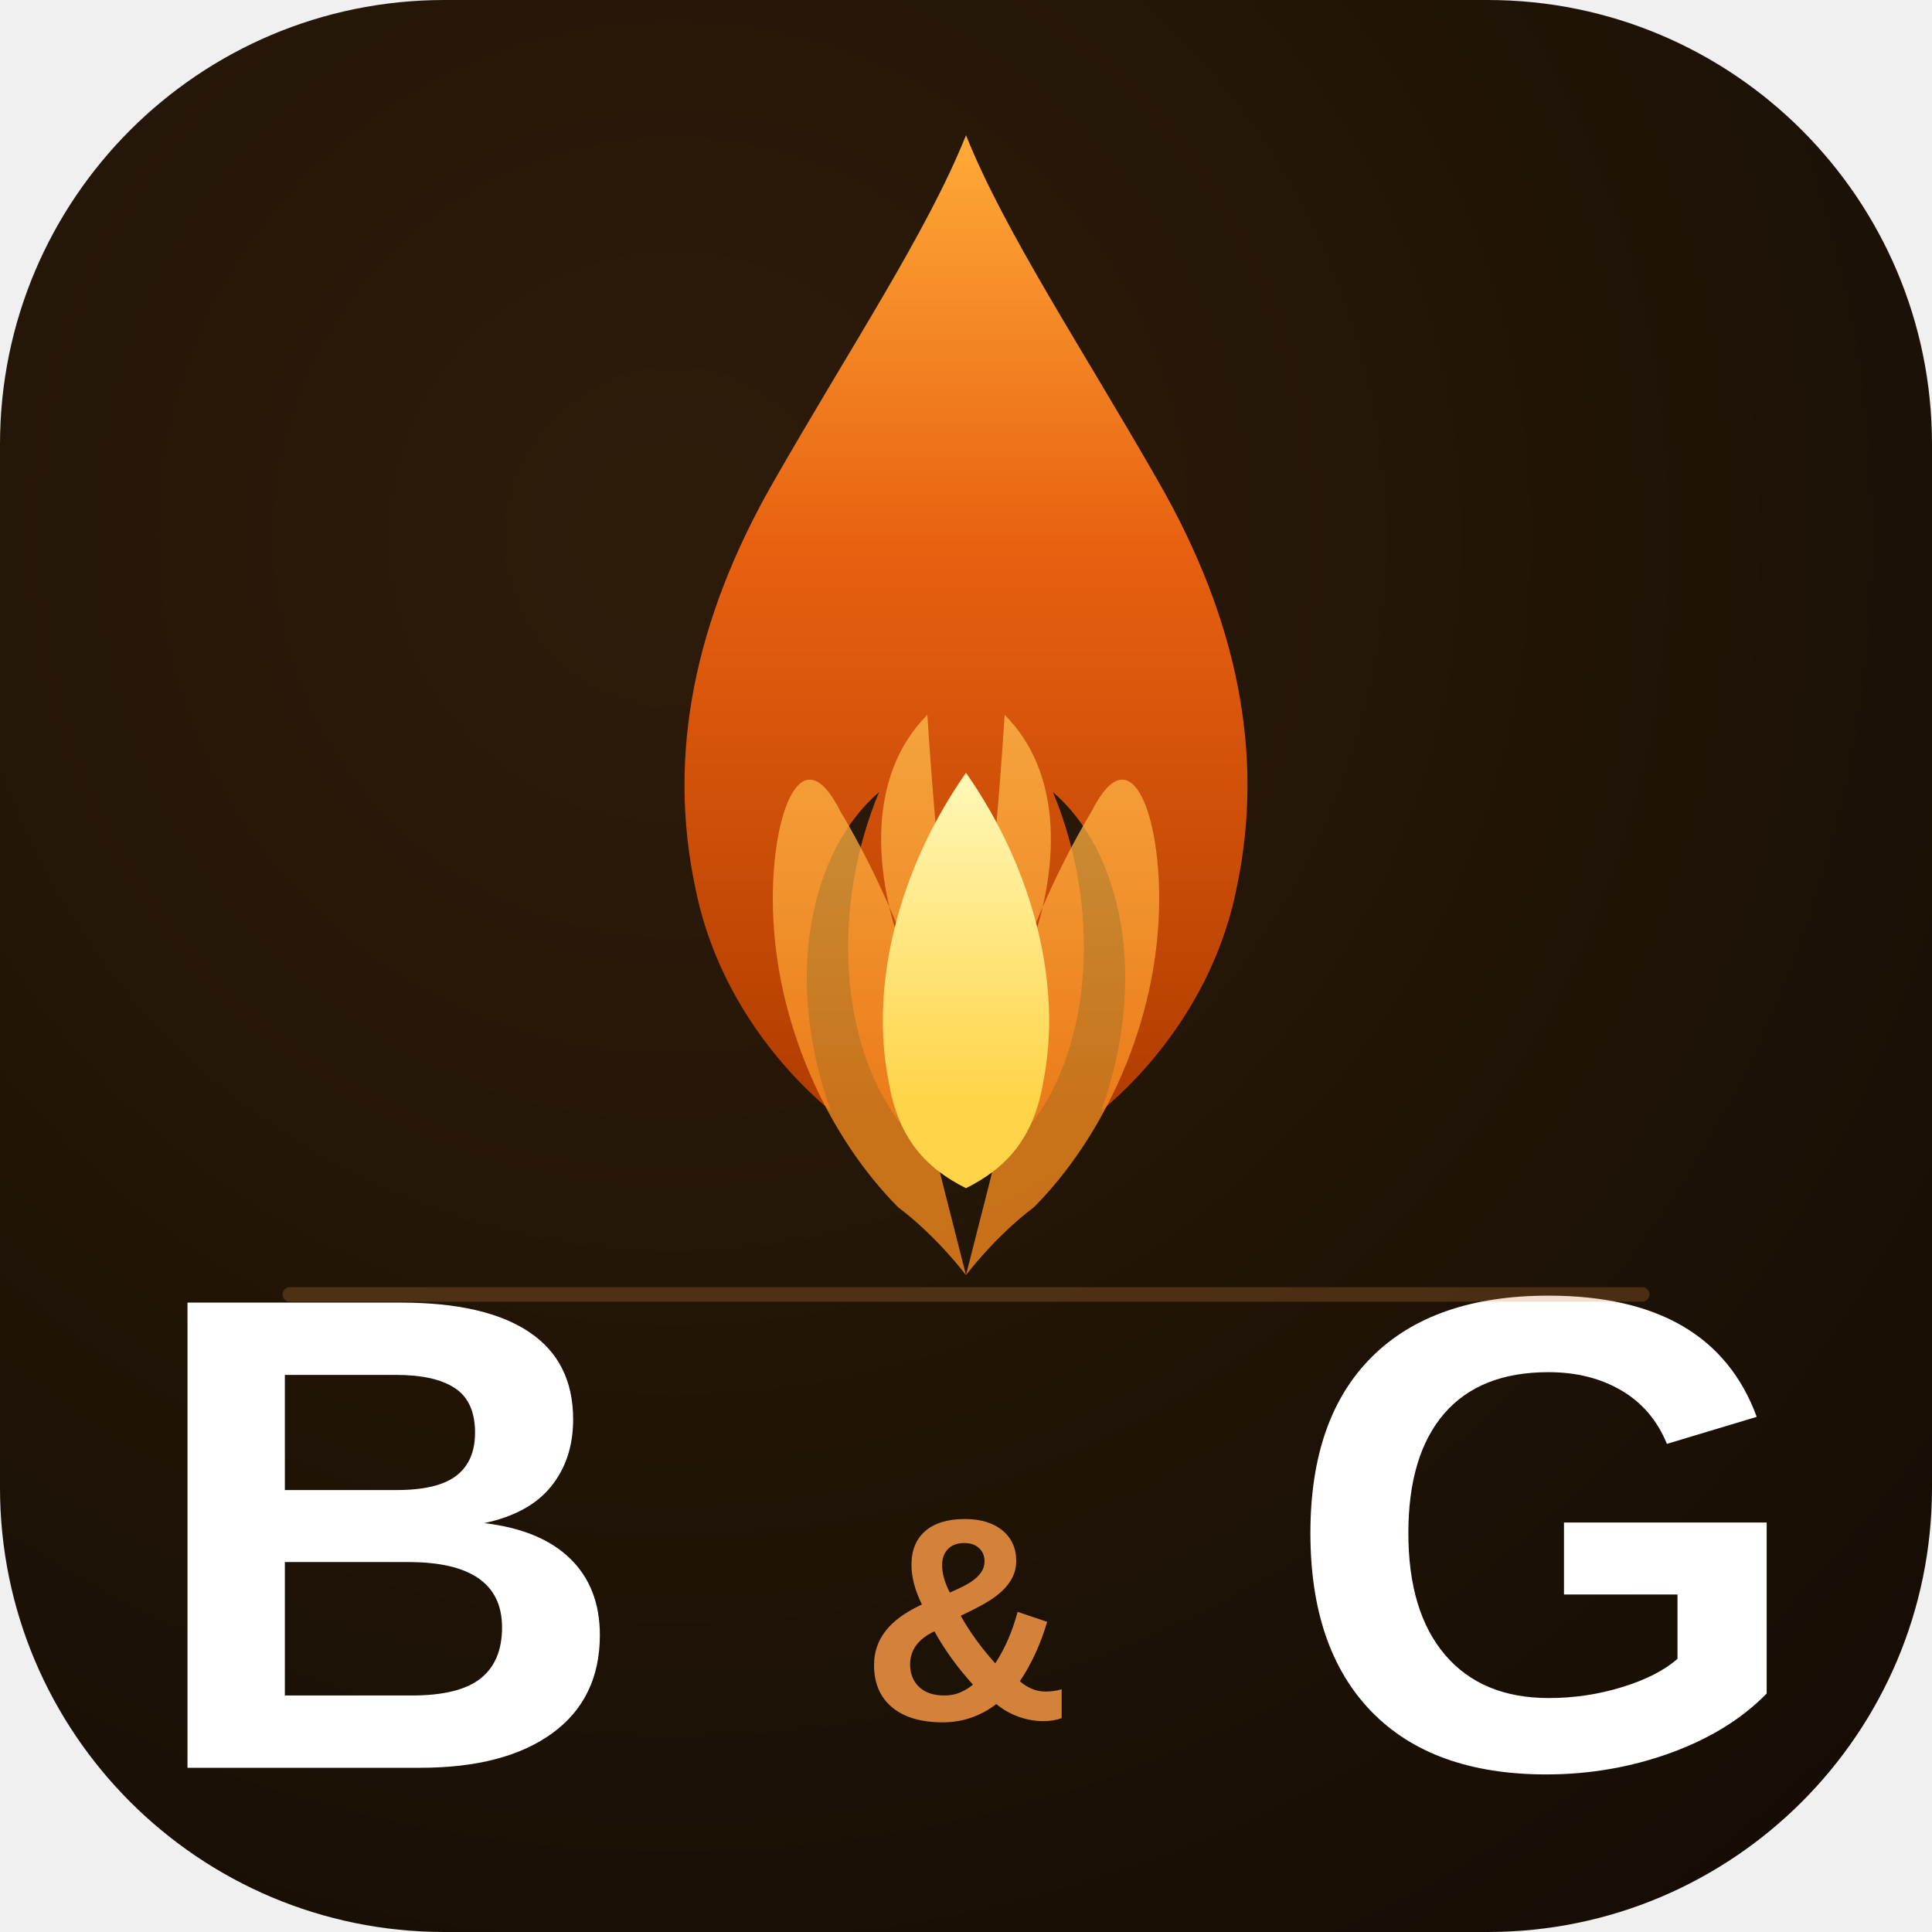
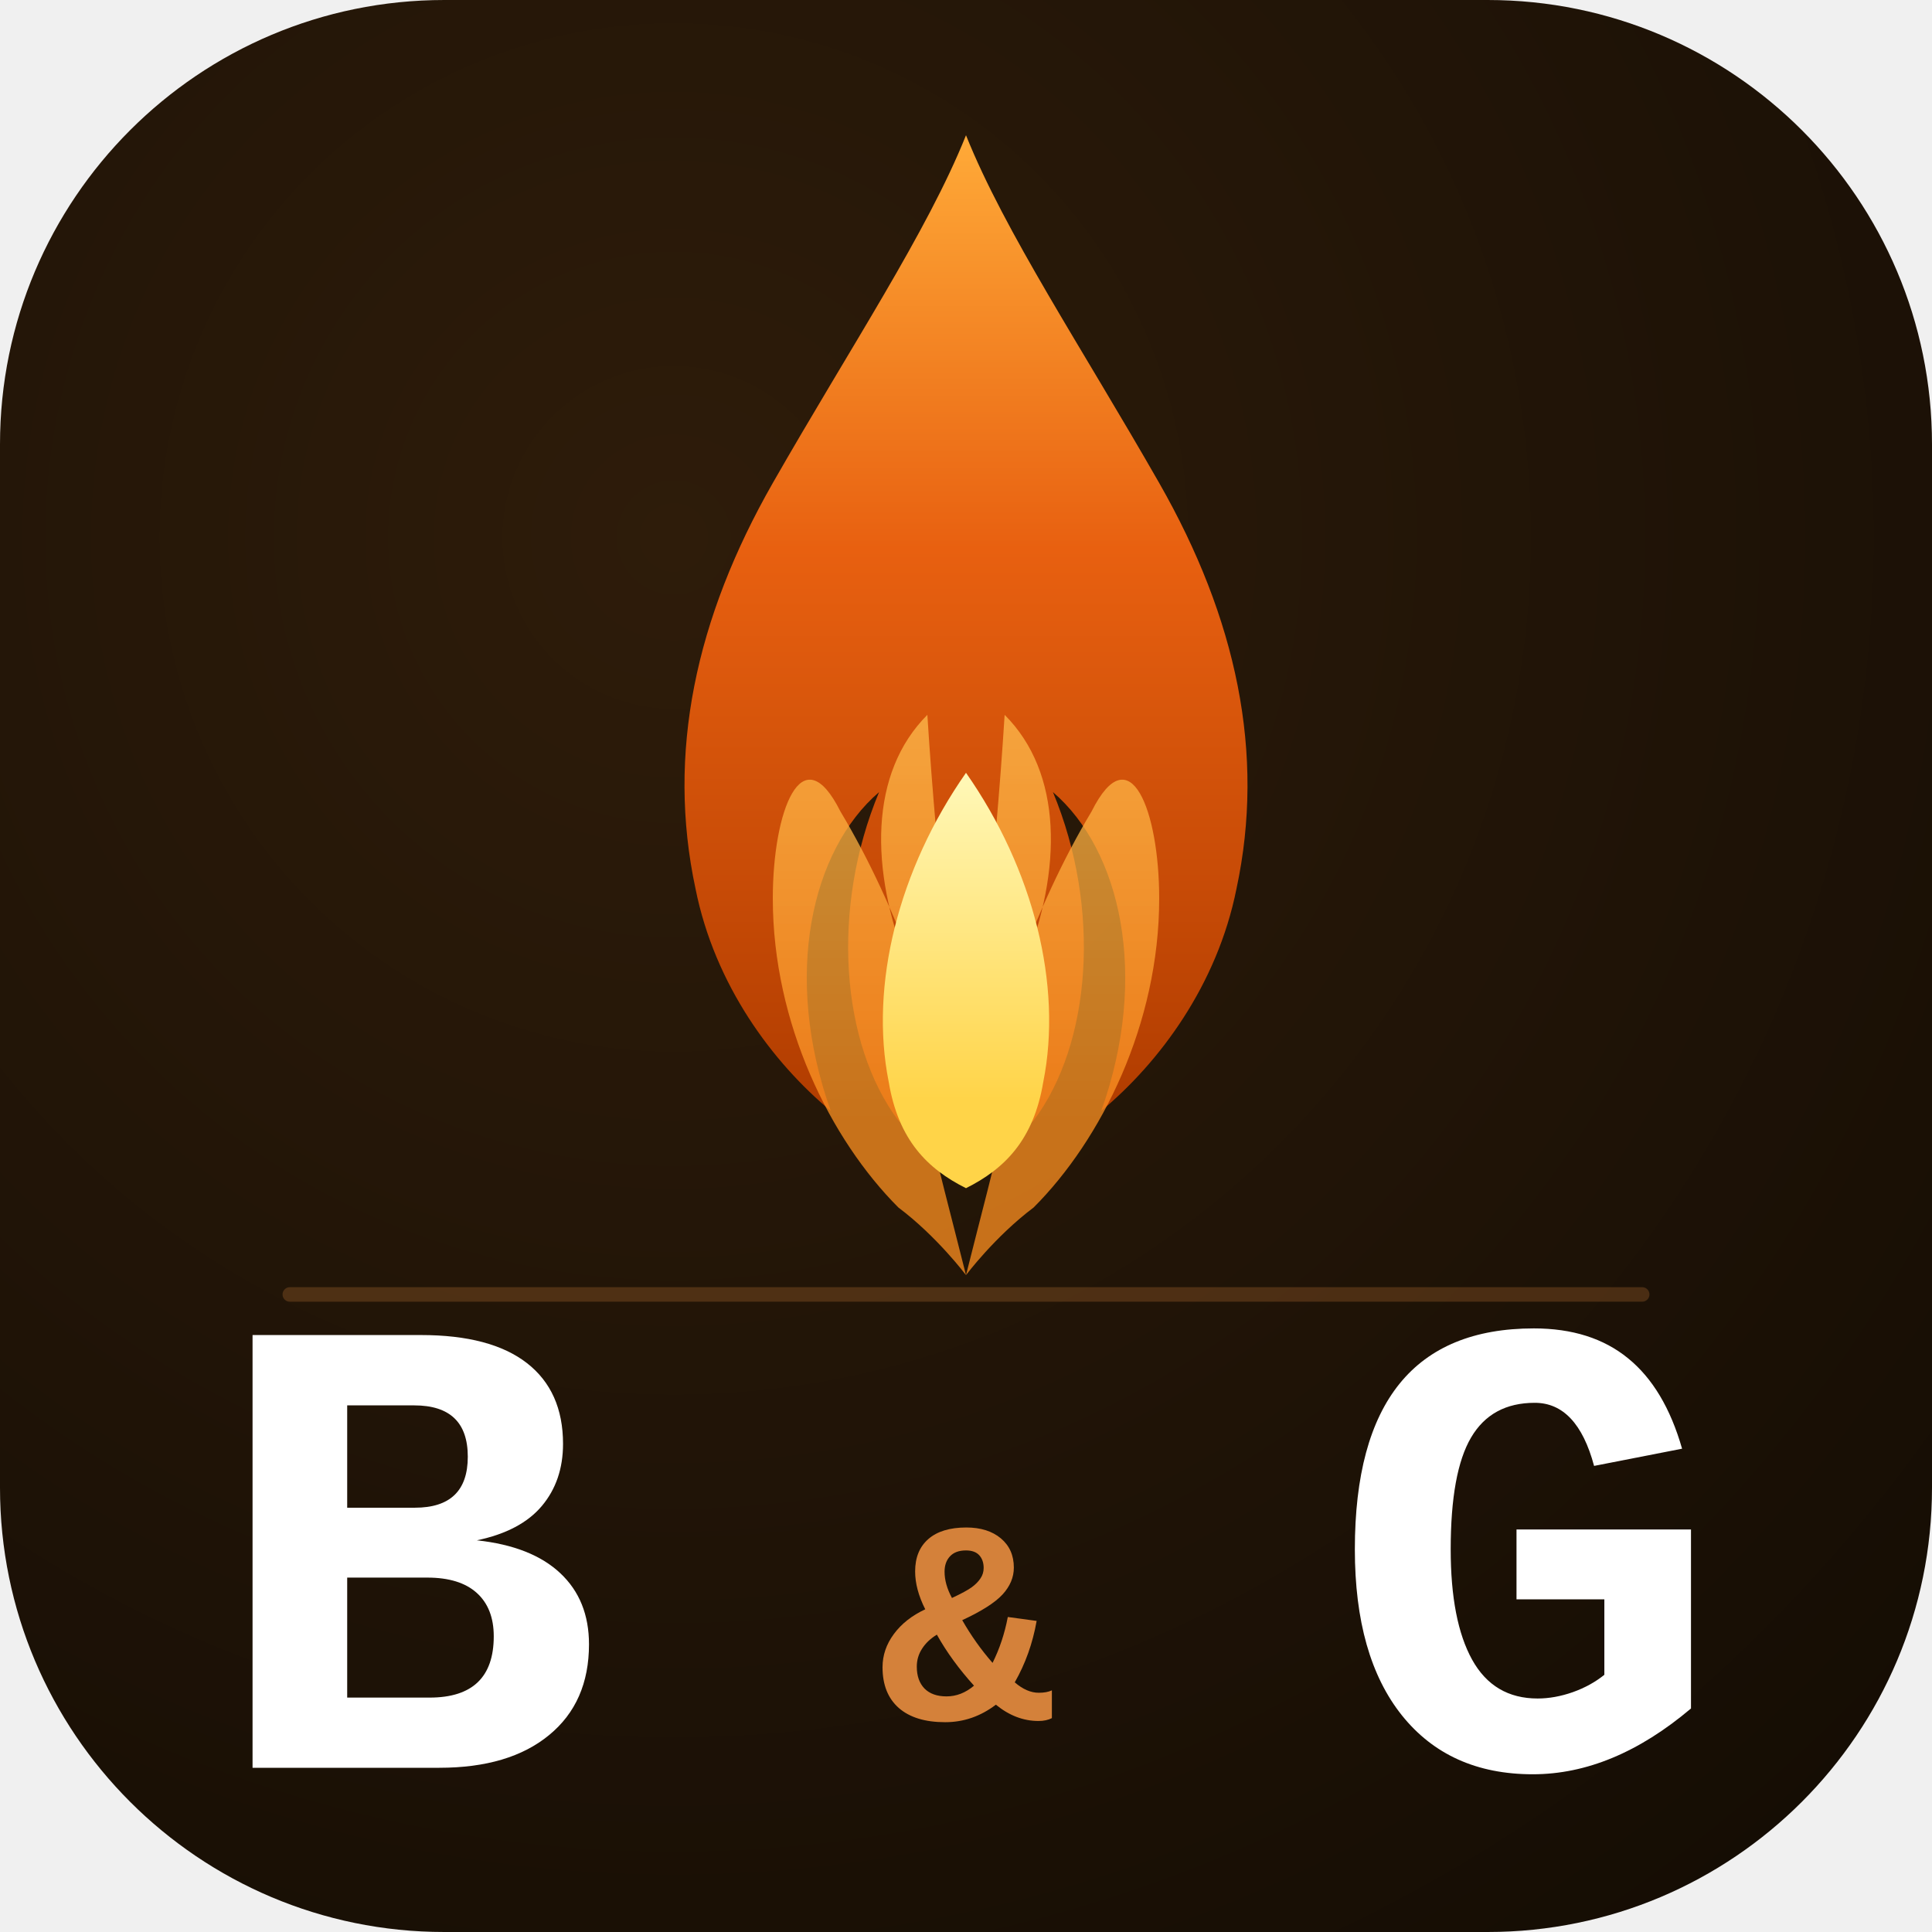
<svg xmlns="http://www.w3.org/2000/svg" width="200" height="200" viewBox="0 0 200 200" fill="none">
  <defs>
    <radialGradient id="bg" cx="35%" cy="28%" r="88%">
      <stop offset="0%" stop-color="#2E1C0A" />
      <stop offset="100%" stop-color="#150D04" />
    </radialGradient>
    <linearGradient id="gFlameOut" x1="100" y1="14" x2="100" y2="116" gradientUnits="userSpaceOnUse">
      <stop offset="0%" stop-color="#FFAA38" />
      <stop offset="42%" stop-color="#E86010" />
      <stop offset="100%" stop-color="#B03C00" />
    </linearGradient>
    <linearGradient id="gFlameMid" x1="100" y1="58" x2="100" y2="116" gradientUnits="userSpaceOnUse">
      <stop offset="0%" stop-color="#FFD060" />
      <stop offset="100%" stop-color="#FF9020" />
    </linearGradient>
    <linearGradient id="gFlameCore" x1="100" y1="80" x2="100" y2="114" gradientUnits="userSpaceOnUse">
      <stop offset="0%" stop-color="#FFF8B8" />
      <stop offset="100%" stop-color="#FFD448" />
    </linearGradient>
  </defs>
  <rect width="200" height="200" rx="46" fill="url(#bg)" />
  <path d="     M 100 14     C 104 24  112 36  120 50     C 128 64  131 78  128 92     C 126 102 120 110 114 115     C 119 101 116 88  109 82     C 114 94  113 108 107 116     C 105 118 102 120 100 121     C 98  120 95  118 93  116     C 87  108 86  94  91  82     C 84  88  81  101 86  115     C 80  110 74  102 72  92     C 69  78  72  64  80  50     C 88  36  96  24  100 14     Z   " fill="url(#gFlameOut)" />
  <path d="     M 100 118     C 97  106 93  94  87  84     C 83  76  80  84  80  93     C 80  106 86  118 93  125     C 97  128 100 132 100 132     C 97  120 94  110 94  100     C 90  90  90  80  96  74     C 97  90  99  106 100 118     Z   " fill="url(#gFlameMid)" opacity="0.75" />
  <path d="     M 100 118     C 103 106 107 94  113 84     C 117 76  120 84  120 93     C 120 106 114 118 107 125     C 103 128 100 132 100 132     C 103 120 106 110 106 100     C 110 90  110 80  104 74     C 103 90  101 106 100 118     Z   " fill="url(#gFlameMid)" opacity="0.75" />
  <path d="     M 100 80     C 107 90  110 102 108 112     C 107 118 104 121 100 123     C 96  121 93  118 92  112     C 90  102 93  90  100 80     Z   " fill="url(#gFlameCore)" />
-   <text x="40" y="183" font-family="'Plus Jakarta Sans','Arial Black',Arial,sans-serif" font-size="70" font-weight="800" fill="white" text-anchor="middle" letter-spacing="-2">B</text>
-   <text x="100" y="178" font-family="'Plus Jakarta Sans','Arial Black',Arial,sans-serif" font-size="30" font-weight="700" fill="#D4813A" text-anchor="middle">&amp;</text>
-   <text x="160" y="183" font-family="'Plus Jakarta Sans','Arial Black',Arial,sans-serif" font-size="70" font-weight="800" fill="white" text-anchor="middle" letter-spacing="-2">G</text>
+   <text x="42" y="183" font-family="'Rockwell Extra Bold','Rockwell','American Typewriter','Courier New',Georgia,serif" font-size="68" font-weight="900" fill="white" text-anchor="middle">B</text>
+   <text x="100" y="178" font-family="'Rockwell Extra Bold','Rockwell','American Typewriter','Courier New',Georgia,serif" font-size="30" font-weight="900" fill="#D4813A" text-anchor="middle">&amp;</text>
+   <text x="158" y="183" font-family="'Rockwell Extra Bold','Rockwell','American Typewriter','Courier New',Georgia,serif" font-size="68" font-weight="900" fill="white" text-anchor="middle">G</text>
  <line x1="30" y1="134" x2="170" y2="134" stroke="#D4813A" stroke-width="1.5" stroke-linecap="round" opacity="0.25" />
</svg>
